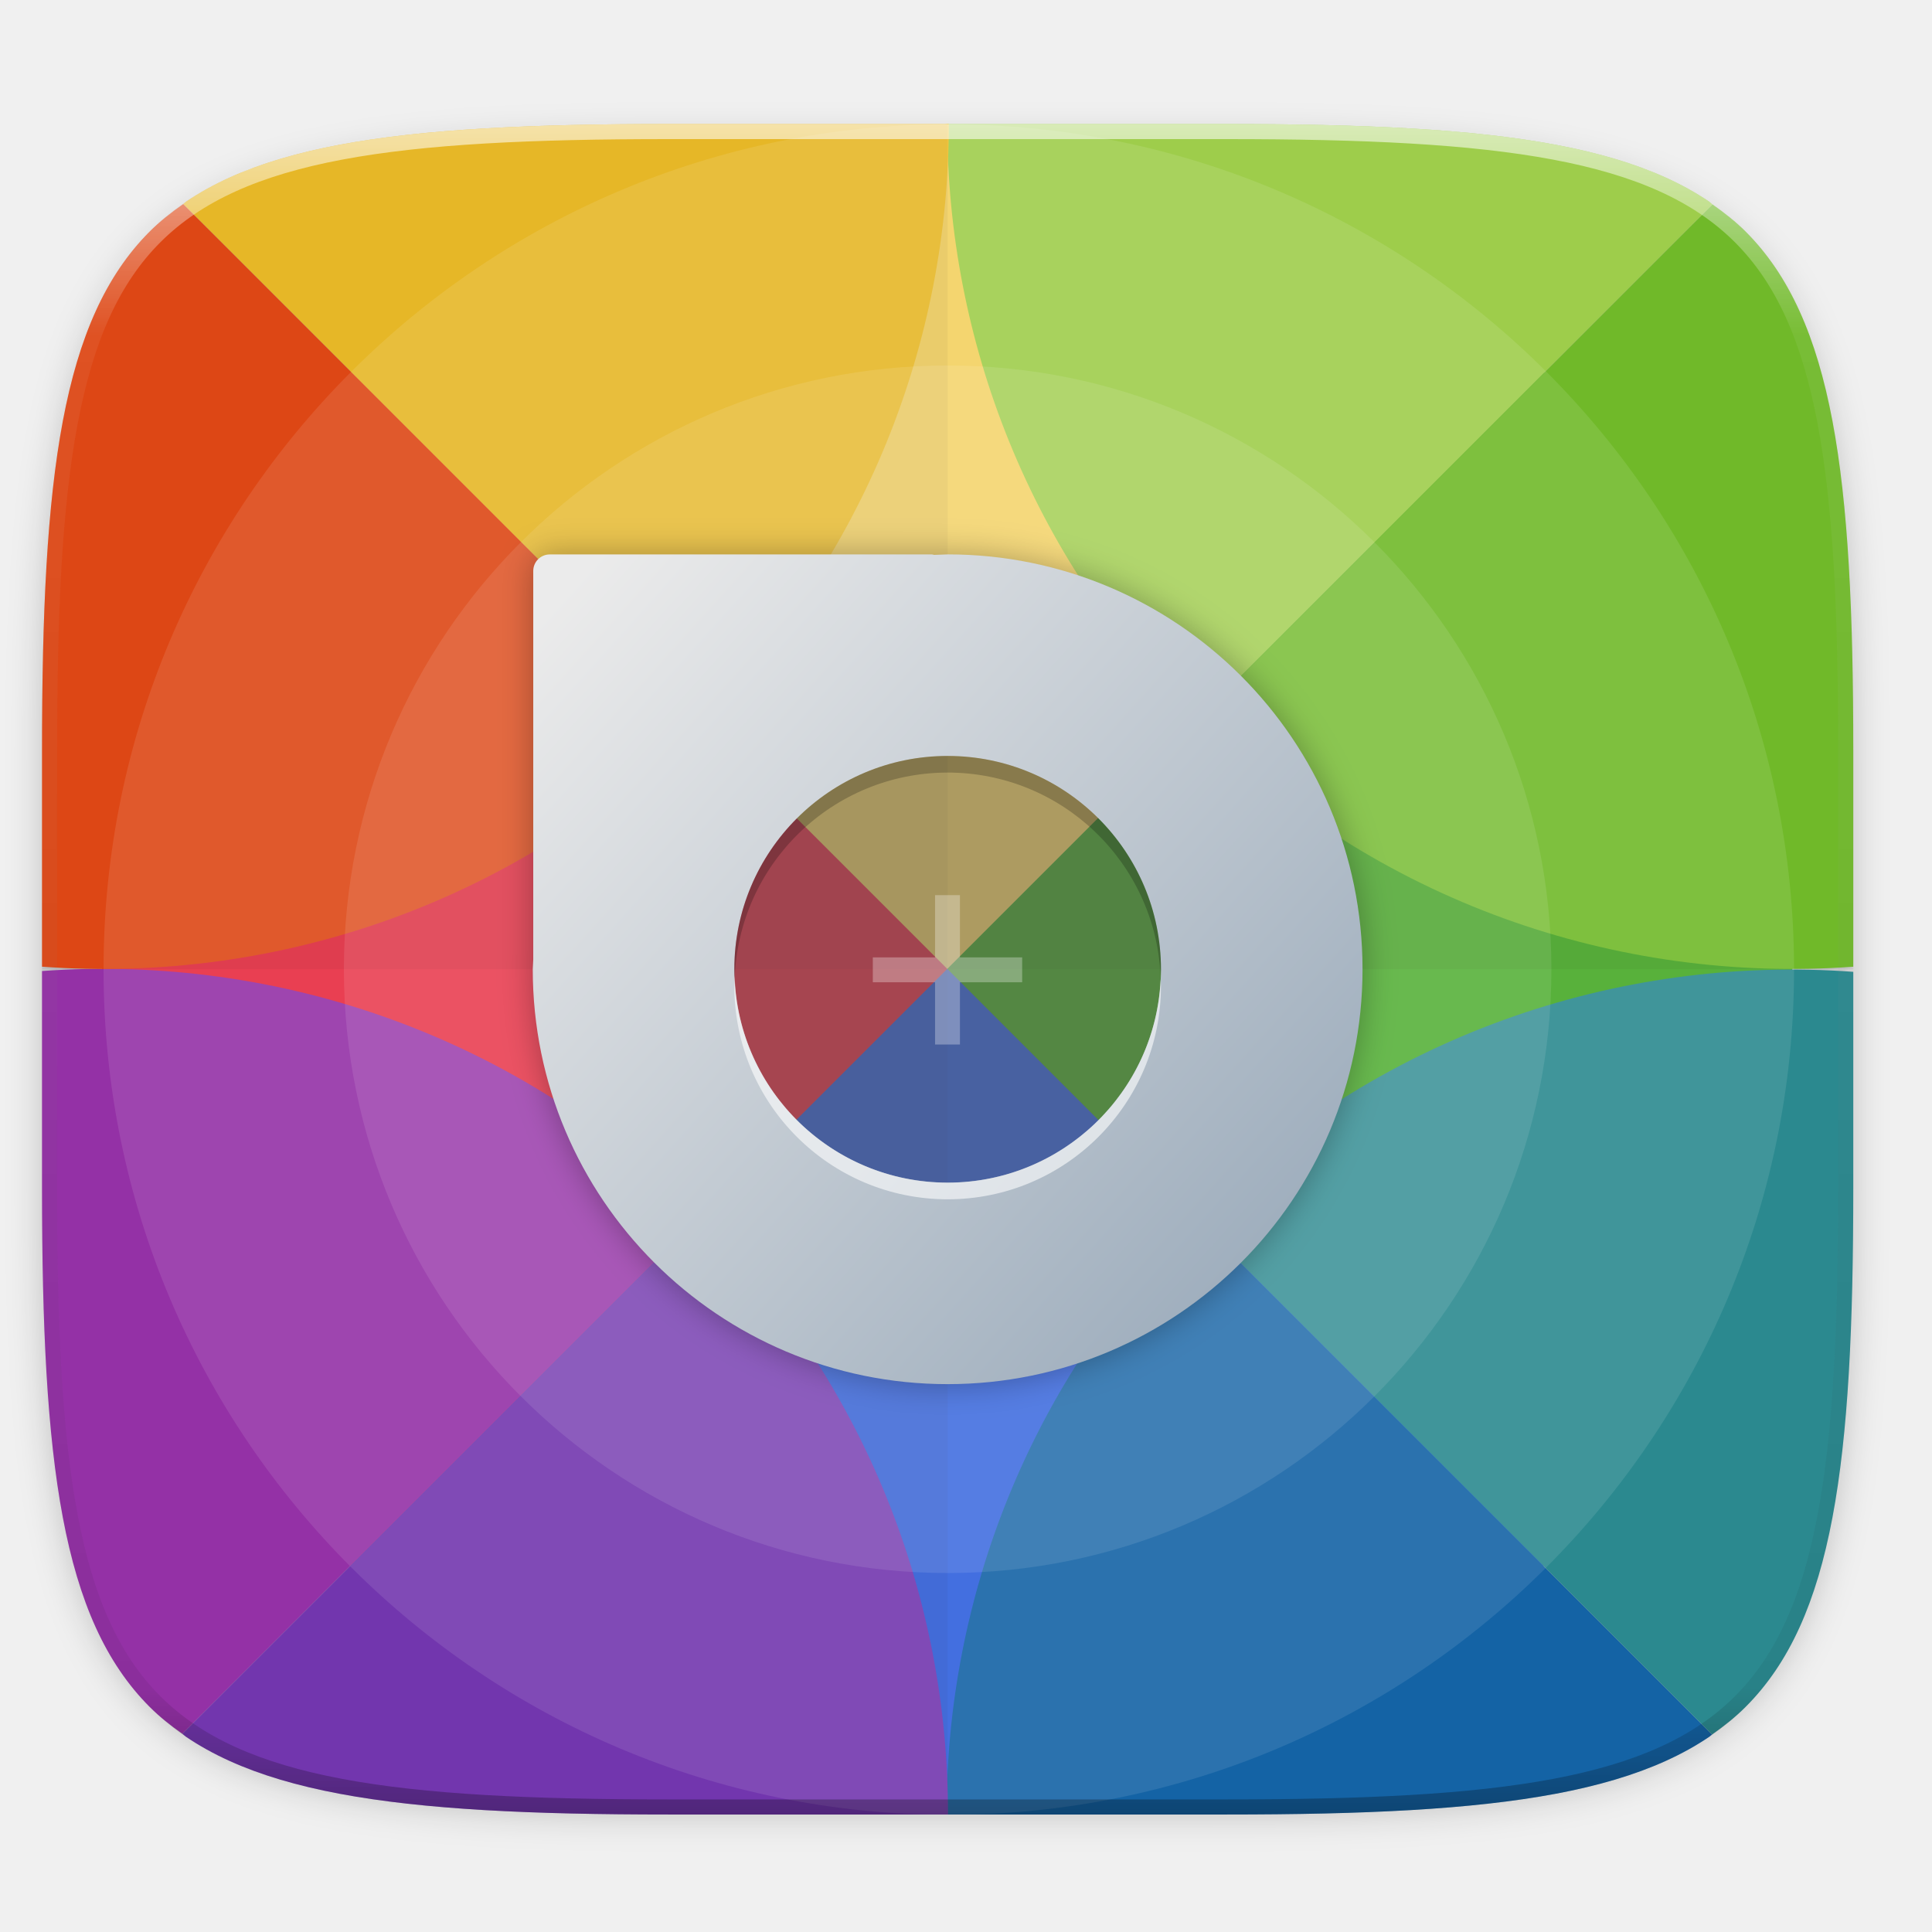
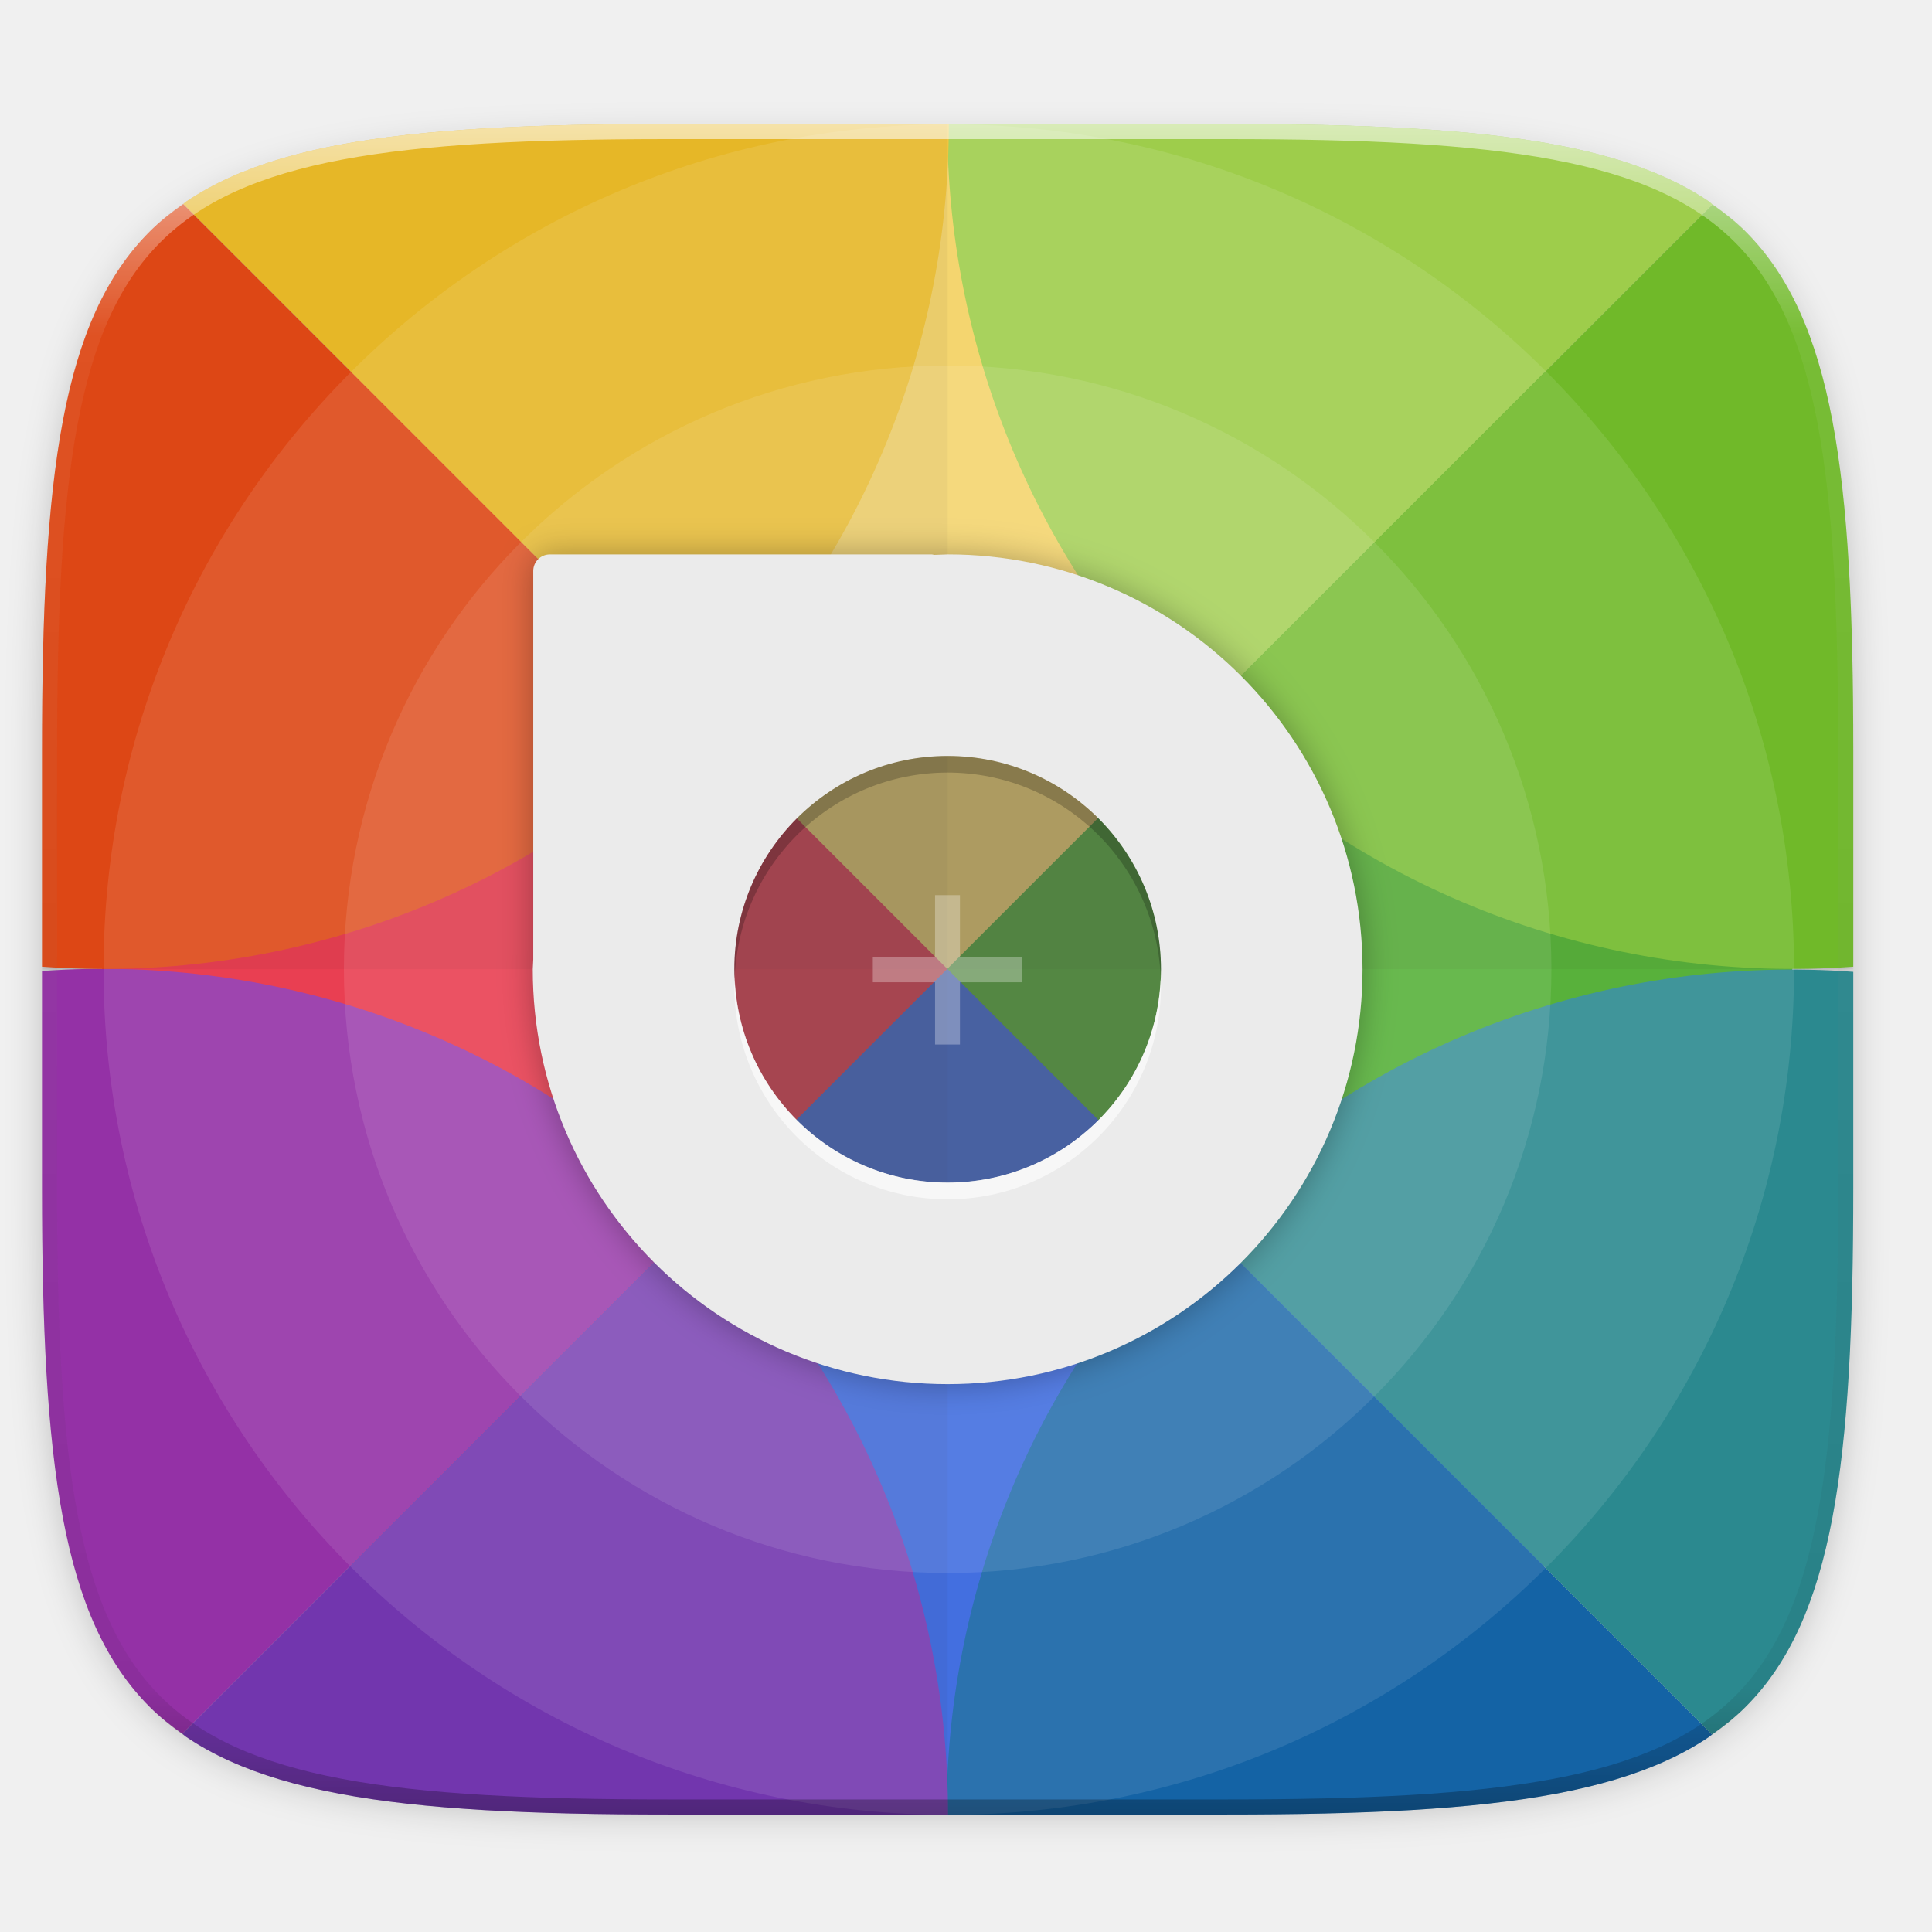
<svg xmlns="http://www.w3.org/2000/svg" xmlns:xlink="http://www.w3.org/1999/xlink" viewBox="0 0 256 256" version="1.1" id="svg16" width="256" height="256">
  <defs id="defs3">
    <path id="a" d="M 44.5,20 H 24 v 8.5 H 35.8 C 34.7,33.9 30.1,37 24,37 16.8,37 11,31.2 11,24 c 0,-7.2 5.8,-13 13,-13 3.1,0 5.9,1.1 8.1,2.9 L 38.5,7.5 C 34.6,4.1 29.6,2 24,2 11.8,2 2,11.8 2,24 c 0,12.2 9.8,22 22,22 11,0 21,-8 21,-22 0,-1.3 -0.2,-2.7 -0.5,-4 z" />
    <clipPath clipPathUnits="userSpaceOnUse" id="clipPath1082-3-361">
      <path id="path1084-6-29" d="M 361.938,-212 C 507.235,-212 528,-191.287 528,-46.125 V 70.125 C 528,215.286 507.235,236 361.938,236 H 214.062 C 68.765,236 48,215.286 48,70.125 V -46.125 C 48,-191.287 68.765,-212 214.062,-212 Z" style="display:inline;opacity:1;fill:#8c59d9;fill-opacity:1;stroke:none;stroke-width:2;stroke-linecap:round;stroke-linejoin:round;stroke-miterlimit:4;stroke-dasharray:none;stroke-dashoffset:0;stroke-opacity:1;enable-background:new" />
    </clipPath>
    <linearGradient xlink:href="#linearGradient1013" id="linearGradient1108" x1="296" y1="-212" x2="296" y2="236" gradientUnits="userSpaceOnUse" />
    <linearGradient id="linearGradient1013">
      <stop id="stop1005" offset="0" style="stop-color:#ffffff;stop-opacity:1;" />
      <stop style="stop-color:#ffffff;stop-opacity:0.098" offset="0.125" id="stop1007" />
      <stop style="stop-color:#000000;stop-opacity:0.098" offset="0.925" id="stop1009" />
      <stop id="stop1011" offset="1" style="stop-color:#000000;stop-opacity:0.498" />
    </linearGradient>
    <clipPath clipPathUnits="userSpaceOnUse" id="clipPath1082-3">
      <path id="path1084-6" d="M 361.938,-212 C 507.235,-212 528,-191.287 528,-46.125 V 70.125 C 528,215.286 507.235,236 361.938,236 H 214.062 C 68.765,236 48,215.286 48,70.125 V -46.125 C 48,-191.287 68.765,-212 214.062,-212 Z" style="display:inline;opacity:1;fill:#8c59d9;fill-opacity:1;stroke:none;stroke-width:2;stroke-linecap:round;stroke-linejoin:round;stroke-miterlimit:4;stroke-dasharray:none;stroke-dashoffset:0;stroke-opacity:1;enable-background:new" />
    </clipPath>
    <clipPath clipPathUnits="userSpaceOnUse" id="clipPath951">
      <path style="opacity:1;fill:#8c59d9;fill-opacity:1;stroke:none;stroke-width:2;stroke-linecap:round;stroke-linejoin:round;stroke-miterlimit:4;stroke-dasharray:none;stroke-dashoffset:0;stroke-opacity:1" d="M 188.969,44 C 261.617,44 272,54.357 272,126.938 v 58.125 C 272,257.643 261.617,268 188.969,268 h -73.938 C 42.383,268 32,257.643 32,185.062 v -58.125 C 32,54.357 42.383,44 115.031,44 Z" id="path953" />
    </clipPath>
    <filter style="color-interpolation-filters:sRGB" id="filter1010" x="-0.023" width="1.046" y="-0.025" height="1.05">
      <feGaussianBlur stdDeviation="2.32" id="feGaussianBlur1012" />
    </filter>
    <linearGradient gradientTransform="matrix(2.19898,0,0,2.19898,-268.6511,-268.2709)" xlink:href="#c" id="f" x1="181.918" y1="190.647" x2="170.052" y2="165.317" gradientUnits="userSpaceOnUse" />
    <linearGradient id="c">
      <stop offset="0" stop-color="#5299dc" id="stop1709" />
      <stop offset="1" stop-color="#287bc8" id="stop1711" />
    </linearGradient>
    <linearGradient gradientTransform="matrix(2.19898,0,0,2.19898,-268.0504,-265.1834)" xlink:href="#b-3" id="e" x1="155.098" y1="157.153" x2="197.653" y2="195.477" gradientUnits="userSpaceOnUse" />
    <linearGradient id="b-3">
      <stop offset="0" stop-color="#ebebeb" id="stop1714" />
      <stop offset="1" stop-color="#a0afbe" id="stop1716" />
    </linearGradient>
    <filter style="color-interpolation-filters:sRGB" id="filter2408" x="-0.048" width="1.096" y="-0.048" height="1.096">
      <feGaussianBlur stdDeviation="0.582" id="feGaussianBlur2410" />
    </filter>
  </defs>
  <clipPath id="b">
    <use xlink:href="#a" overflow="visible" id="use5" style="overflow:visible" x="0" y="0" width="100%" height="100%" />
  </clipPath>
  <path style="display:inline;opacity:0.2;fill:#000000;fill-opacity:1;stroke:none;stroke-width:2;stroke-linecap:round;stroke-linejoin:round;stroke-miterlimit:4;stroke-dasharray:none;stroke-dashoffset:0;stroke-opacity:1;filter:url(#filter1010);enable-background:new" d="M 5.568 101.369 L 5.568 157.494 C 5.568 166.567 5.73 174.667 6.156 181.896 C 6.369 185.511 6.649 188.908 7.006 192.1 C 7.363 195.291 7.799 198.28 8.326 201.074 C 8.853 203.869 9.471 206.47 10.193 208.893 C 10.916 211.315 11.741 213.557 12.684 215.633 C 13.626 217.708 14.687 219.615 15.875 221.369 C 17.063 223.123 18.38 224.724 19.84 226.182 C 21.299 227.639 22.902 228.954 24.658 230.141 C 26.414 231.327 28.325 232.387 30.402 233.328 C 32.48 234.269 34.725 235.093 37.15 235.814 C 39.575 236.536 42.179 237.153 44.977 237.68 C 47.774 238.206 50.764 238.641 53.959 238.998 C 57.154 239.355 60.556 239.633 64.174 239.846 C 71.41 240.271 79.519 240.432 88.6 240.432 L 162.537 240.432 C 171.618 240.432 179.726 240.271 186.963 239.846 C 190.581 239.633 193.981 239.355 197.176 238.998 C 200.371 238.641 203.361 238.206 206.158 237.68 C 208.956 237.153 211.561 236.536 213.986 235.814 C 216.411 235.093 218.657 234.269 220.734 233.328 C 222.812 232.387 224.722 231.327 226.479 230.141 C 228.235 228.954 229.835 227.639 231.295 226.182 C 232.755 224.724 234.073 223.123 235.262 221.369 C 236.45 219.615 237.508 217.708 238.451 215.633 C 239.394 213.557 240.221 211.315 240.943 208.893 C 241.666 206.47 242.283 203.869 242.811 201.074 C 243.338 198.28 243.774 195.291 244.131 192.1 C 244.488 188.908 244.768 185.511 244.98 181.896 C 245.406 174.667 245.568 166.567 245.568 157.494 L 245.568 101.369 C 245.568 28.788 235.186 18.432 162.537 18.432 L 88.6 18.432 C 15.951 18.432 5.568 28.788 5.568 101.369 z " id="path4567" />
  <g transform="translate(-26.43201,-27.56801)" style="display:inline;enable-background:new" id="g915" clip-path="url(#clipPath951)">
    <g id="g1153" style="display:inline;enable-background:new" transform="matrix(0.5,0,0,0.5,-80.05087,141.949)">
      <path style="opacity:1;fill:#46a926;fill-opacity:1;stroke:none;stroke-width:11.19" d="m 622.248,-130.248 c -1.591,1.591 65.752,158.248 65.752,158.248 L 622.248,186.248 c 0,0 -158.248,-83.649 -158.248,-158.248 0,-74.599 158.248,-158.248 158.248,-158.248 z" id="path4687" />
      <path style="opacity:1;fill:#f22c42;fill-opacity:1;stroke:none;stroke-width:11.19" d="m 305.752,186.248 c 1.59,-1.591 -65.752,-158.248 -65.752,-158.248 l 65.752,-158.248 c 0,0 158.248,83.649 158.248,158.248 0,74.599 -158.248,158.248 -158.248,158.248 z" id="path4689" />
      <path id="path4691" d="M 622.248,-130.248 C 620.657,-128.657 464,-196 464,-196 L 305.752,-130.248 464,28 Z" style="opacity:1;fill:#ffda64;fill-opacity:1;stroke:none;stroke-width:11.19" />
      <path id="path4693" d="M 305.752,186.248 464,251.797 c 0,0 156.657,-67.139 158.248,-65.548 L 464,28 Z" style="opacity:1;fill:#2f5fdd;fill-opacity:1;stroke:none;stroke-width:11.19" />
      <path style="opacity:1;fill:#a6d74f;fill-opacity:1;stroke:none;stroke-width:5.595" d="M 226.916 27.084 C 226.759 26.974 226.638 26.831 226.479 26.723 C 224.722 25.536 222.812 24.478 220.734 23.537 C 218.657 22.596 216.411 21.77 213.986 21.049 C 211.561 20.328 208.956 19.71 206.158 19.184 C 203.361 18.657 200.371 18.222 197.176 17.865 C 193.981 17.509 190.581 17.232 186.963 17.02 C 179.726 16.595 171.618 16.432 162.537 16.432 L 125.52 16.432 C 125.507 45.052 136.462 73.677 158.393 95.607 L 226.916 27.084 z " id="path1156" transform="matrix(2,0,0,2,212.9658,-228.7621)" />
      <path style="opacity:1;fill:#76c22b;fill-opacity:1;stroke:none;stroke-width:5.595" d="M 245.568 128.096 L 245.568 99.369 C 245.568 90.297 245.406 82.196 244.98 74.967 C 244.768 71.352 244.488 67.956 244.131 64.764 C 243.774 61.572 243.338 58.585 242.811 55.791 C 242.283 52.997 241.666 50.395 240.943 47.973 C 240.221 45.55 239.394 43.308 238.451 41.232 C 237.508 39.157 236.45 37.248 235.262 35.494 C 234.073 33.74 232.755 32.141 231.295 30.684 C 229.968 29.359 228.487 28.184 226.916 27.084 L 158.393 95.607 C 182.369 119.584 214.343 130.348 245.568 128.096 z " id="path1168" transform="matrix(2,0,0,2,212.9658,-228.7621)" />
      <path style="opacity:1;fill:#1463a5;fill-opacity:1;stroke:none;stroke-width:5.595" d="M 125.418 240.432 L 162.537 240.432 C 171.618 240.432 179.726 240.271 186.963 239.846 C 190.581 239.633 193.981 239.355 197.176 238.998 C 200.371 238.641 203.361 238.206 206.158 237.68 C 208.956 237.153 211.561 236.536 213.986 235.814 C 216.411 235.093 218.657 234.269 220.734 233.328 C 222.812 232.387 224.722 231.327 226.479 230.141 C 226.618 230.047 226.722 229.922 226.859 229.826 L 158.291 161.258 C 136.361 183.188 125.405 211.811 125.418 240.432 z " id="path4701" transform="matrix(2,0,0,2,212.9658,-228.7621)" />
      <path style="opacity:1;fill:#2b898f;fill-opacity:1;stroke:none;stroke-width:5.595" d="M 226.859 229.826 C 228.454 228.714 229.951 227.524 231.295 226.182 C 232.755 224.724 234.073 223.123 235.262 221.369 C 236.45 219.615 237.508 217.708 238.451 215.633 C 239.394 213.557 240.221 211.315 240.943 208.893 C 241.666 206.47 242.283 203.869 242.811 201.074 C 243.338 198.28 243.774 195.291 244.131 192.1 C 244.488 188.908 244.768 185.511 244.98 181.896 C 245.406 174.667 245.568 166.567 245.568 157.494 L 245.568 128.771 C 214.31 126.488 182.293 137.256 158.291 161.258 L 226.859 229.826 z " id="path4703" transform="matrix(2,0,0,2,212.9658,-228.7621)" />
      <path style="opacity:1;fill:#9b33ae;fill-opacity:1;stroke:none;stroke-width:5.595" d="M 5.568 128.666 L 5.568 157.494 C 5.568 166.567 5.73 174.667 6.156 181.896 C 6.369 185.511 6.649 188.908 7.006 192.1 C 7.363 195.291 7.799 198.28 8.326 201.074 C 8.853 203.869 9.471 206.47 10.193 208.893 C 10.916 211.315 11.741 213.557 12.684 215.633 C 13.626 217.708 14.687 219.615 15.875 221.369 C 17.063 223.123 18.38 224.724 19.84 226.182 C 21.15 227.49 22.616 228.645 24.164 229.734 L 92.742 161.156 C 68.766 137.18 36.794 126.414 5.568 128.666 z " id="path4705" transform="matrix(2,0,0,2,212.9658,-228.7621)" />
      <path style="opacity:1;fill:#7839b7;fill-opacity:1;stroke:none;stroke-width:5.595" d="M 24.164 229.734 C 24.341 229.859 24.478 230.019 24.658 230.141 C 26.414 231.327 28.325 232.387 30.402 233.328 C 32.48 234.269 34.725 235.093 37.15 235.814 C 39.575 236.536 42.179 237.153 44.977 237.68 C 47.774 238.206 50.764 238.641 53.959 238.998 C 57.154 239.355 60.556 239.633 64.174 239.846 C 71.41 240.271 79.519 240.432 88.6 240.432 L 125.611 240.432 C 125.65 211.778 114.698 183.113 92.742 161.156 L 24.164 229.734 z " id="path4707" transform="matrix(2,0,0,2,212.9658,-228.7621)" />
      <path style="opacity:1;fill:#fdc92b;fill-opacity:1;stroke:none;stroke-width:5.595" d="M 125.719 16.432 L 88.6 16.432 C 79.519 16.432 71.41 16.595 64.174 17.02 C 60.556 17.232 57.154 17.509 53.959 17.865 C 50.764 18.222 47.774 18.657 44.977 19.184 C 42.179 19.71 39.575 20.328 37.15 21.049 C 34.725 21.77 32.48 22.596 30.402 23.537 C 28.325 24.478 26.414 25.536 24.658 26.723 C 24.519 26.817 24.413 26.941 24.275 27.037 L 92.844 95.607 C 114.774 73.677 125.732 45.052 125.719 16.432 z " id="path1153" transform="matrix(2,0,0,2,212.9658,-228.7621)" />
      <path style="opacity:1;fill:#f34f17;fill-opacity:1;stroke:none;stroke-width:5.595" d="M 24.275 27.037 C 22.681 28.149 21.184 29.342 19.84 30.684 C 18.38 32.141 17.063 33.74 15.875 35.494 C 14.687 37.248 13.626 39.157 12.684 41.232 C 11.741 43.308 10.916 45.55 10.193 47.973 C 9.471 50.395 8.853 52.997 8.326 55.791 C 7.799 58.585 7.363 61.572 7.006 64.764 C 6.649 67.956 6.369 71.352 6.156 74.967 C 5.73 82.196 5.568 90.297 5.568 99.369 L 5.568 128.092 C 36.826 130.375 68.842 119.61 92.844 95.607 L 24.275 27.037 z " id="path1150" transform="matrix(2,0,0,2,212.9658,-228.7621)" />
    </g>
  </g>
  <g transform="translate(-26.43201,-27.56801)" style="display:inline;enable-background:new" id="g1301">
    <path id="path964-3" d="M 272,156 V 126.938 C 272,54.357 261.617,44 188.969,44 h -73.938 C 42.383,44 32,54.357 32,126.938 V 156 Z" style="display:inline;opacity:0.05;fill:#000000;fill-opacity:1;stroke:none;stroke-width:2;stroke-linecap:round;stroke-linejoin:round;stroke-miterlimit:4;stroke-dasharray:none;stroke-dashoffset:0;stroke-opacity:1;enable-background:new" />
    <path id="rect877" d="M 115.031,44 C 42.383,44 32,54.357 32,126.938 v 58.125 C 32,257.643 42.383,268 115.031,268 H 152 V 44 Z" style="display:inline;opacity:0.05;fill:#000000;fill-opacity:1;stroke:none;stroke-width:2;stroke-linecap:round;stroke-linejoin:round;stroke-miterlimit:4;stroke-dasharray:none;stroke-dashoffset:0;stroke-opacity:1;enable-background:new" />
  </g>
  <path style="display:inline;opacity:0.1;fill:#ffffff;fill-opacity:1;stroke:none;stroke-width:7.907;stroke-linecap:round;stroke-linejoin:round;stroke-miterlimit:4;stroke-dasharray:none;stroke-opacity:1;enable-background:new" d="m 125.721,16.469 c 61.856,0 112,50.144 112,112 0,61.856 -50.144,112 -112,112 -61.856,0 -112,-50.144 -112,-112 0,-61.856 50.144,-112 112,-112 z" id="path1087" />
  <path id="path4943" d="m 125.568,48.432 c 44.183,0 80,35.817 80,80 0,44.183 -35.817,80 -80,80 -44.183,0 -80,-35.817 -80,-80 0,-44.183 35.817,-80 80,-80 z" style="display:inline;opacity:0.1;fill:#ffffff;fill-opacity:1;stroke:none;stroke-width:5.648;stroke-linecap:round;stroke-linejoin:round;stroke-miterlimit:4;stroke-dasharray:none;stroke-opacity:1;enable-background:new" />
  <circle r="46.5" cy="128.432" cx="125.568" id="circle4945" style="display:inline;opacity:0.1;fill:#ffffff;fill-opacity:1;stroke:none;stroke-width:5.648;stroke-linecap:round;stroke-linejoin:round;stroke-miterlimit:4;stroke-dasharray:none;stroke-opacity:1;enable-background:new" />
  <path id="path1068" d="M 361.938,-212 C 507.235,-212 528,-191.287 528,-46.125 V 70.125 C 528,215.286 507.235,236 361.938,236 H 214.062 C 68.765,236 48,215.286 48,70.125 V -46.125 C 48,-191.287 68.765,-212 214.062,-212 Z" style="display:inline;opacity:0.6;fill:none;fill-opacity:1;stroke:url(#linearGradient1108);stroke-width:8;stroke-linecap:round;stroke-linejoin:round;stroke-miterlimit:4;stroke-dasharray:none;stroke-dashoffset:0;stroke-opacity:1;enable-background:new" clip-path="url(#clipPath1082-3)" transform="matrix(0.5,0,0,0.5,-18.43201,122.432)" />
  <g id="g895" transform="translate(0.6006884,3.087584)">
    <path d="m 49.735,264.871 a 14.545,14.545 0 0 0 -0.473,0.018 c -0.027,-0.003 -0.051,-0.017 -0.079,-0.017 h -13.395 c -0.322,0 -0.58,0.259 -0.58,0.58 v 13.623 a 14.545,14.545 0 0 0 -0.017,0.34 14.545,14.545 0 0 0 14.545,14.546 14.545,14.545 0 0 0 14.546,-14.545 14.545,14.545 0 0 0 -14.546,-14.546 z" style="color:#000000;display:block;overflow:visible;opacity:0.3;isolation:auto;mix-blend-mode:normal;fill:#000000;fill-opacity:1;stroke-width:0.436;marker:none;paint-order:fill markers stroke;filter:url(#filter2408)" display="block" overflow="visible" id="path2382" transform="matrix(3.779527,0,0,3.779527,-63.01003,-930.7155)" />
-     <path style="color:#000000;display:block;overflow:visible;isolation:auto;mix-blend-mode:normal;fill:url(#e);stroke-width:1.649;marker:none;paint-order:fill markers stroke" d="M 125.566 73.457 L 125.566 73.459 A 54.974 54.974 0 0 0 123.777 73.525 C 123.675 73.514 123.586 73.463 123.48 73.463 L 72.852 73.463 C 71.636 73.463 70.658 74.441 70.658 75.656 L 70.658 127.145 A 54.974 54.974 0 0 0 70.594 128.432 A 54.974 54.974 0 0 0 125.566 183.406 A 54.974 54.974 0 0 0 180.543 128.434 A 54.974 54.974 0 0 0 125.566 73.457 z M 125.566 100.166 A 28.266 28.266 0 0 1 153.834 128.434 A 28.266 28.266 0 0 1 125.566 156.699 A 28.266 28.266 0 0 1 97.303 128.434 A 28.266 28.266 0 0 1 125.566 100.166 z " transform="translate(-0.6006884,-3.087584)" id="path1753" />
+     <path style="color:#000000;display:block;overflow:visible;isolation:auto;mix-blend-mode:normal;fill:#ebebeb;stroke-width:1.649;marker:none;paint-order:fill markers stroke;fill-opacity:1" d="M 125.566 73.457 L 125.566 73.459 A 54.974 54.974 0 0 0 123.777 73.525 C 123.675 73.514 123.586 73.463 123.48 73.463 L 72.852 73.463 C 71.636 73.463 70.658 74.441 70.658 75.656 L 70.658 127.145 A 54.974 54.974 0 0 0 70.594 128.432 A 54.974 54.974 0 0 0 125.566 183.406 A 54.974 54.974 0 0 0 180.543 128.434 A 54.974 54.974 0 0 0 125.566 73.457 z M 125.566 100.166 A 28.266 28.266 0 0 1 153.834 128.434 A 28.266 28.266 0 0 1 125.566 156.699 A 28.266 28.266 0 0 1 97.303 128.434 A 28.266 28.266 0 0 1 125.566 100.166 z " transform="translate(-0.6006884,-3.087584)" id="path1753" />
    <path id="path1757" overflow="visible" display="block" style="color:#000000;display:block;overflow:visible;isolation:auto;mix-blend-mode:normal;fill-opacity:0.215;stroke-width:1.649;marker:none;paint-order:fill markers stroke" d="m 124.968,97.082 a 28.266,28.266 0 0 0 -28.265,28.265 28.266,28.266 0 0 0 0.043,1.305 28.266,28.266 0 0 1 28.222,-27.371 28.266,28.266 0 0 1 28.22,26.958 28.266,28.266 0 0 0 0.043,-0.892 28.266,28.266 0 0 0 -28.265,-28.265 z" />
    <path id="path1759" overflow="visible" display="block" d="m 124.968,155.826 a 28.266,28.266 0 0 1 -28.265,-28.265 28.266,28.266 0 0 1 0.043,-1.304 28.266,28.266 0 0 0 28.222,27.371 28.266,28.266 0 0 0 28.22,-26.959 28.266,28.266 0 0 1 0.043,0.892 28.266,28.266 0 0 1 -28.263,28.265 z" style="color:#000000;display:block;overflow:visible;isolation:auto;mix-blend-mode:normal;fill:#ffffff;fill-opacity:0.597;stroke-width:1.649;marker:none;paint-order:fill markers stroke" />
    <path id="path1763" overflow="visible" display="block" style="color:#000000;display:block;overflow:visible;isolation:auto;mix-blend-mode:normal;fill:#ffffff;fill-opacity:0.293;stroke-width:1.649;marker:none;paint-order:fill markers stroke" d="m 123.299,115.524 v 8.246 h -8.246 v 3.299 h 8.246 v 8.246 h 3.298 v -8.246 h 8.246 v -3.299 h -8.246 v -8.246 z" />
  </g>
</svg>
